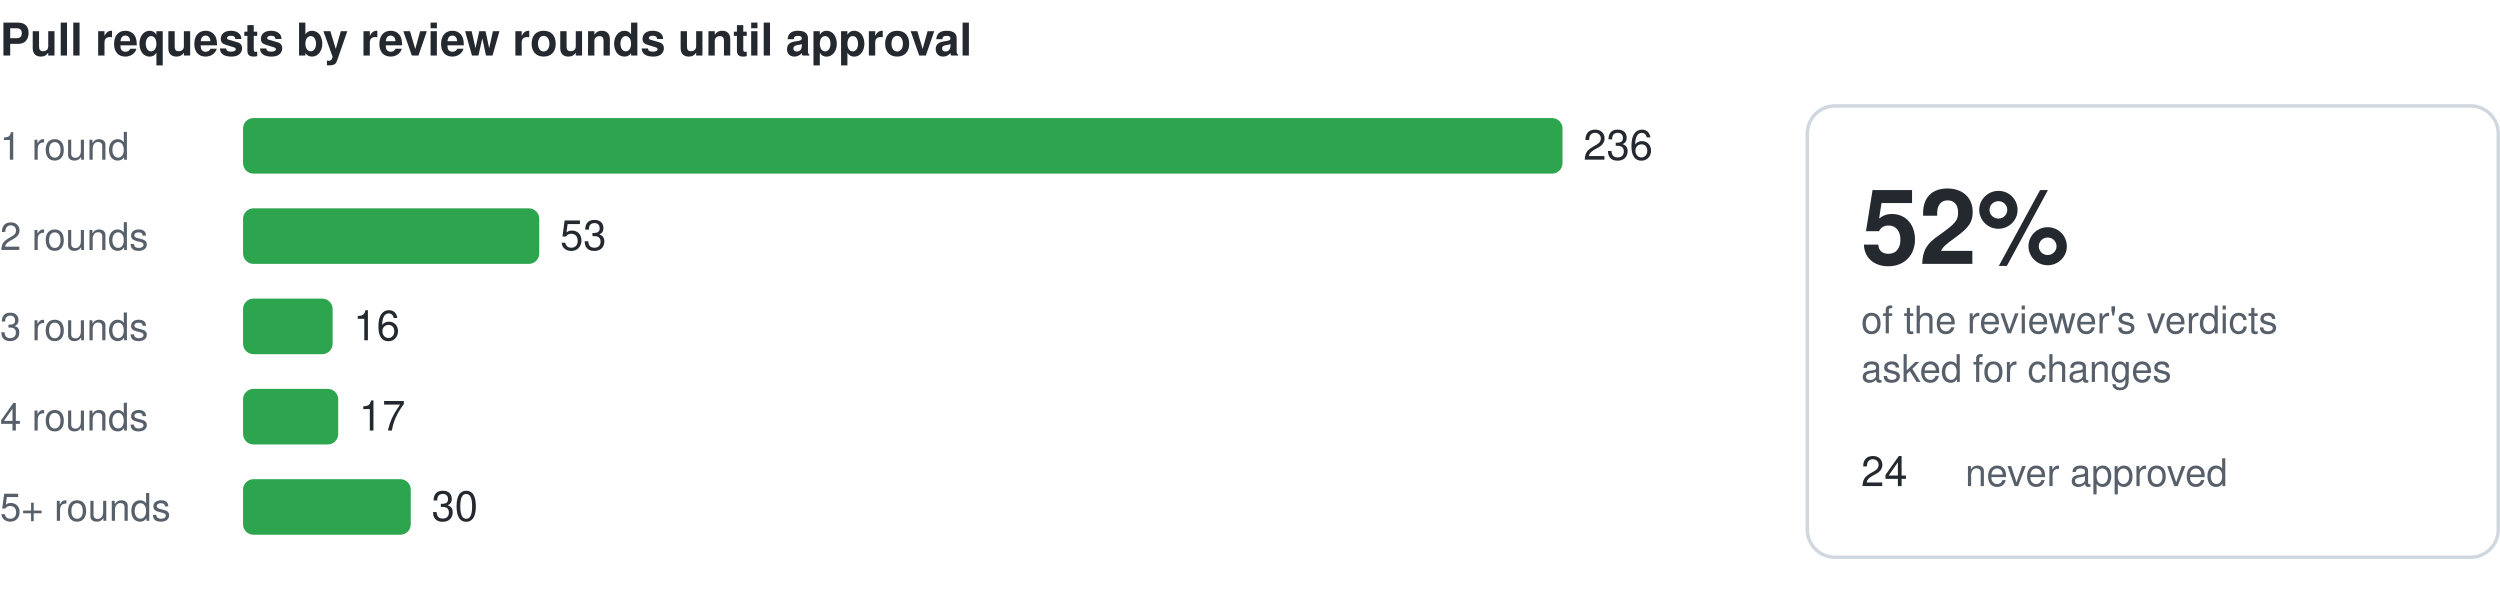
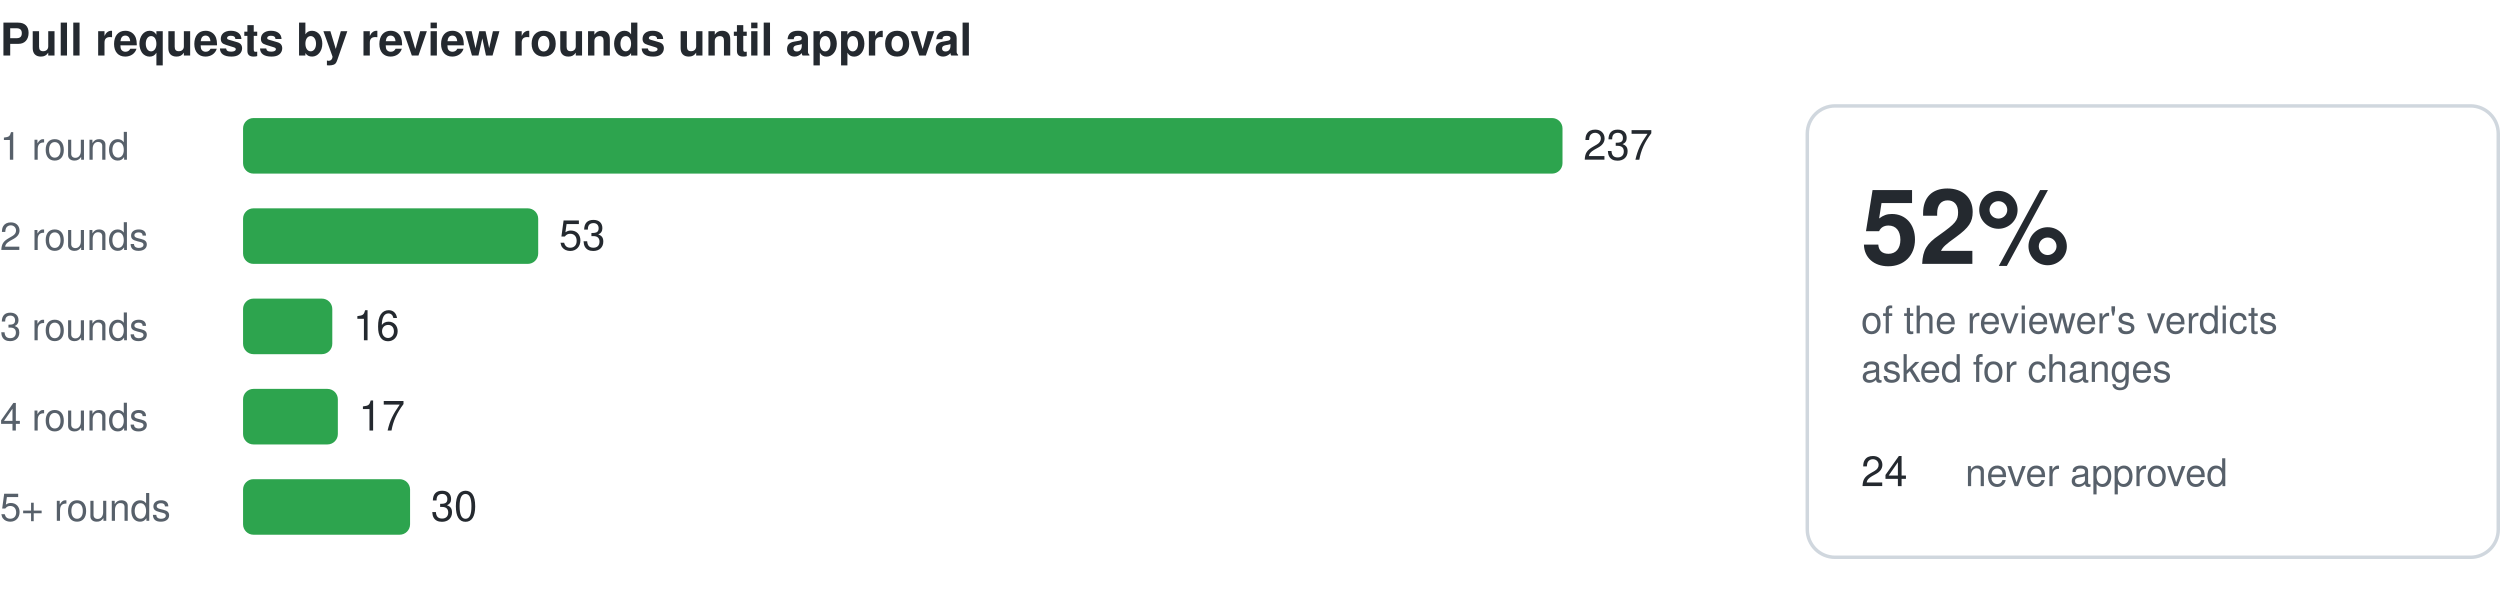
<svg xmlns="http://www.w3.org/2000/svg" width="720" height="176" viewBox="0 0 720 176" role="img" aria-label="Pull requests by review rounds until approval">
  <style>text{font:11px -apple-system,Segoe UI,Helvetica,Arial,sans-serif;fill:#57606a}.t{font-size:13px;font-weight:600;fill:#24292f}.v{font-size:12px;fill:#24292f}.b{fill:#2da44e}.big{font-size:30px;font-weight:600;fill:#24292f}.card{fill:none;stroke:#d0d7de}@media (prefers-color-scheme:dark){text{fill:#8b949e}.t{fill:#e6edf3}.v{fill:#e6edf3}.b{fill:#3fb950}.big{fill:#e6edf3}.card{stroke:#30363d}}</style>
  <text class="t" x="0" y="16">Pull requests by review rounds until approval</text>
  <g data-q="r1">
    <text x="0" y="46">1 round</text>
    <rect class="b" x="70" y="34" width="380.0" height="16" rx="3" />
-     <text class="v" x="456.0" y="46">236</text>
+     <text class="v" x="456.0" y="46">237</text>
  </g>
  <g data-q="r2">
    <text x="0" y="72">2 rounds</text>
-     <rect class="b" x="70" y="60" width="85.3" height="16" rx="3" />
-     <text class="v" x="161.3" y="72">53</text>
+     <rect class="b" x="70" y="60" width="85.0" height="16" rx="3" />
+     <text class="v" x="161.0" y="72">53</text>
  </g>
  <g data-q="r3">
    <text x="0" y="98">3 rounds</text>
-     <rect class="b" x="70" y="86" width="25.8" height="16" rx="3" />
-     <text class="v" x="101.8" y="98">16</text>
+     <rect class="b" x="70" y="86" width="25.7" height="16" rx="3" />
+     <text class="v" x="101.7" y="98">16</text>
  </g>
  <g data-q="r4">
    <text x="0" y="124">4 rounds</text>
-     <rect class="b" x="70" y="112" width="27.4" height="16" rx="3" />
-     <text class="v" x="103.4" y="124">17</text>
+     <rect class="b" x="70" y="112" width="27.3" height="16" rx="3" />
+     <text class="v" x="103.3" y="124">17</text>
  </g>
  <g data-q="r5plus">
    <text x="0" y="150">5+ rounds</text>
-     <rect class="b" x="70" y="138" width="48.3" height="16" rx="3" />
-     <text class="v" x="124.3" y="150">30</text>
+     <rect class="b" x="70" y="138" width="48.1" height="16" rx="3" />
+     <text class="v" x="124.1" y="150">30</text>
  </g>
  <rect class="card" x="520.5" y="30.5" width="199" height="130" rx="8" />
  <g data-q="changes_pct">
    <text class="big" x="536" y="76">52%</text>
    <text x="536" y="96">of the reviewer's verdicts</text>
    <text x="536" y="110">asked for changes</text>
  </g>
  <g data-q="never">
    <text class="v" x="536" y="140">24</text>
    <text x="566" y="140">never approved</text>
  </g>
</svg>
